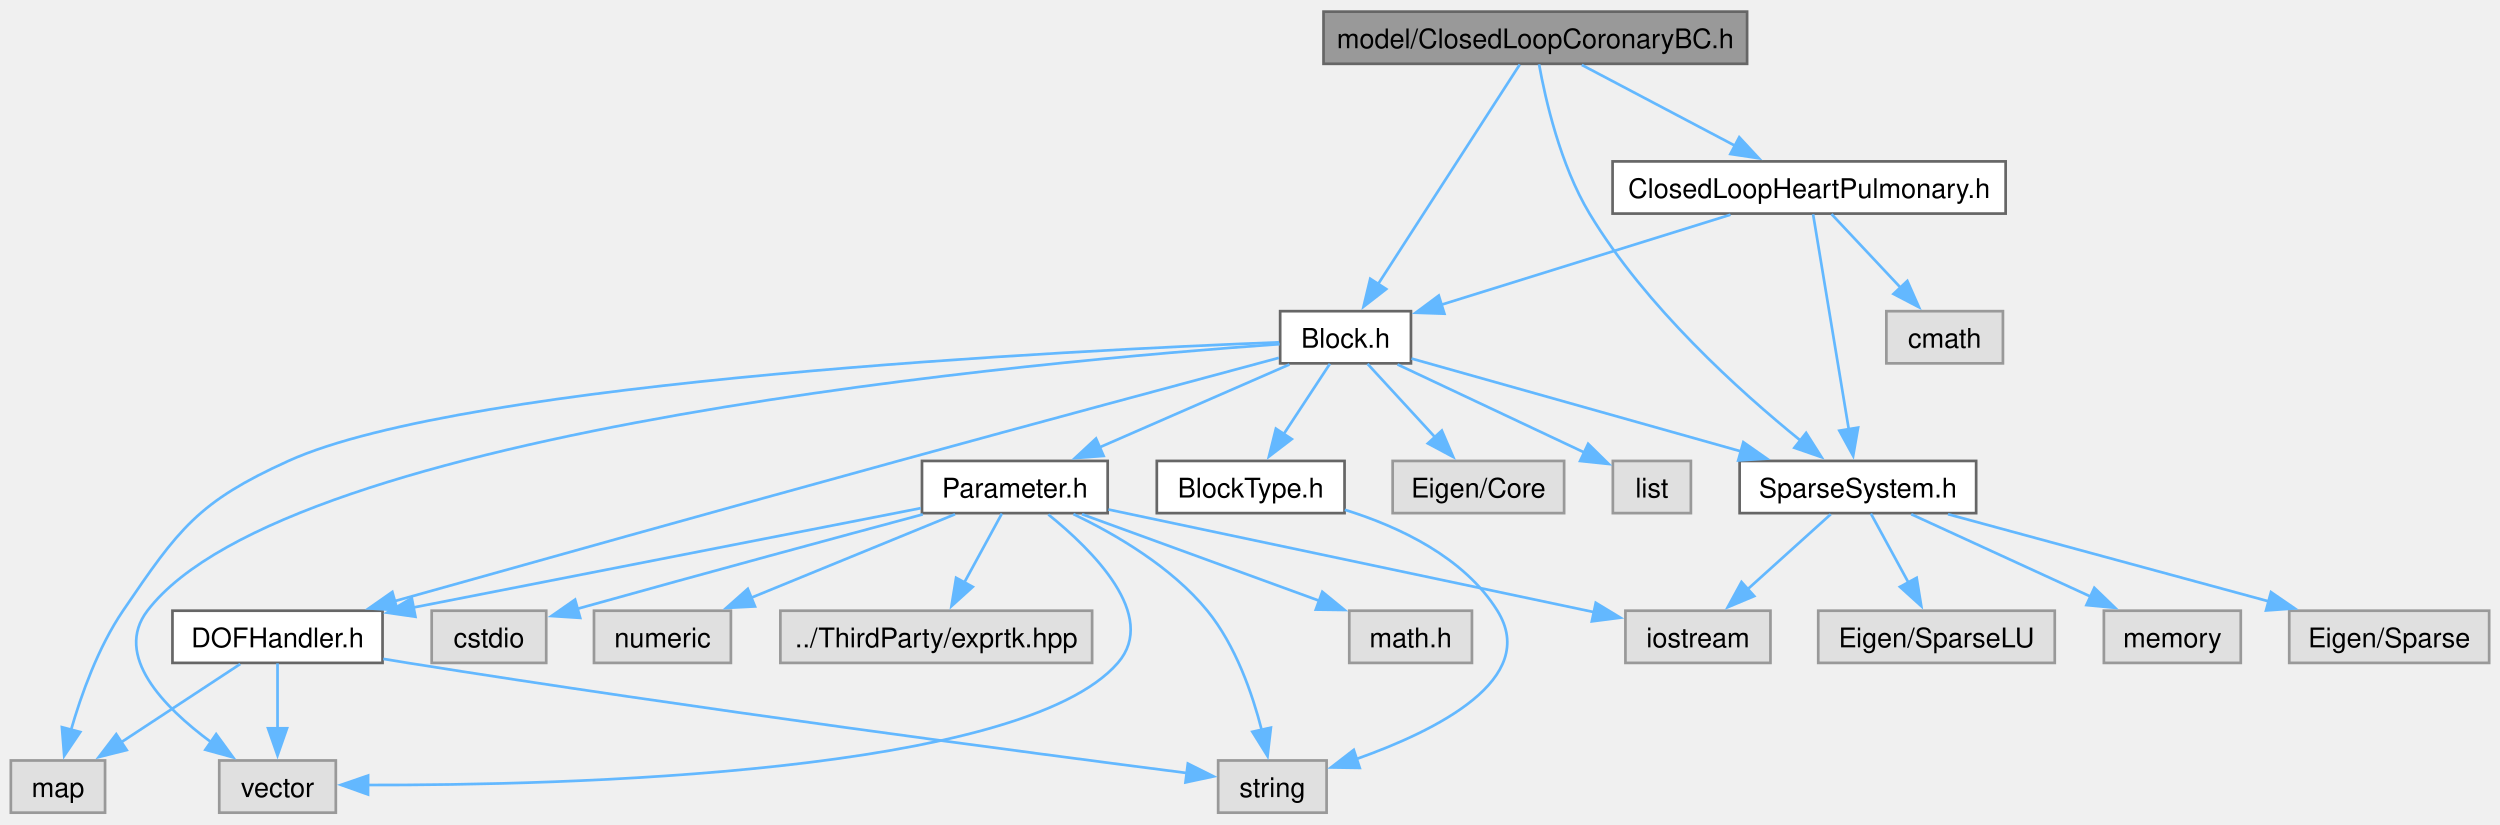
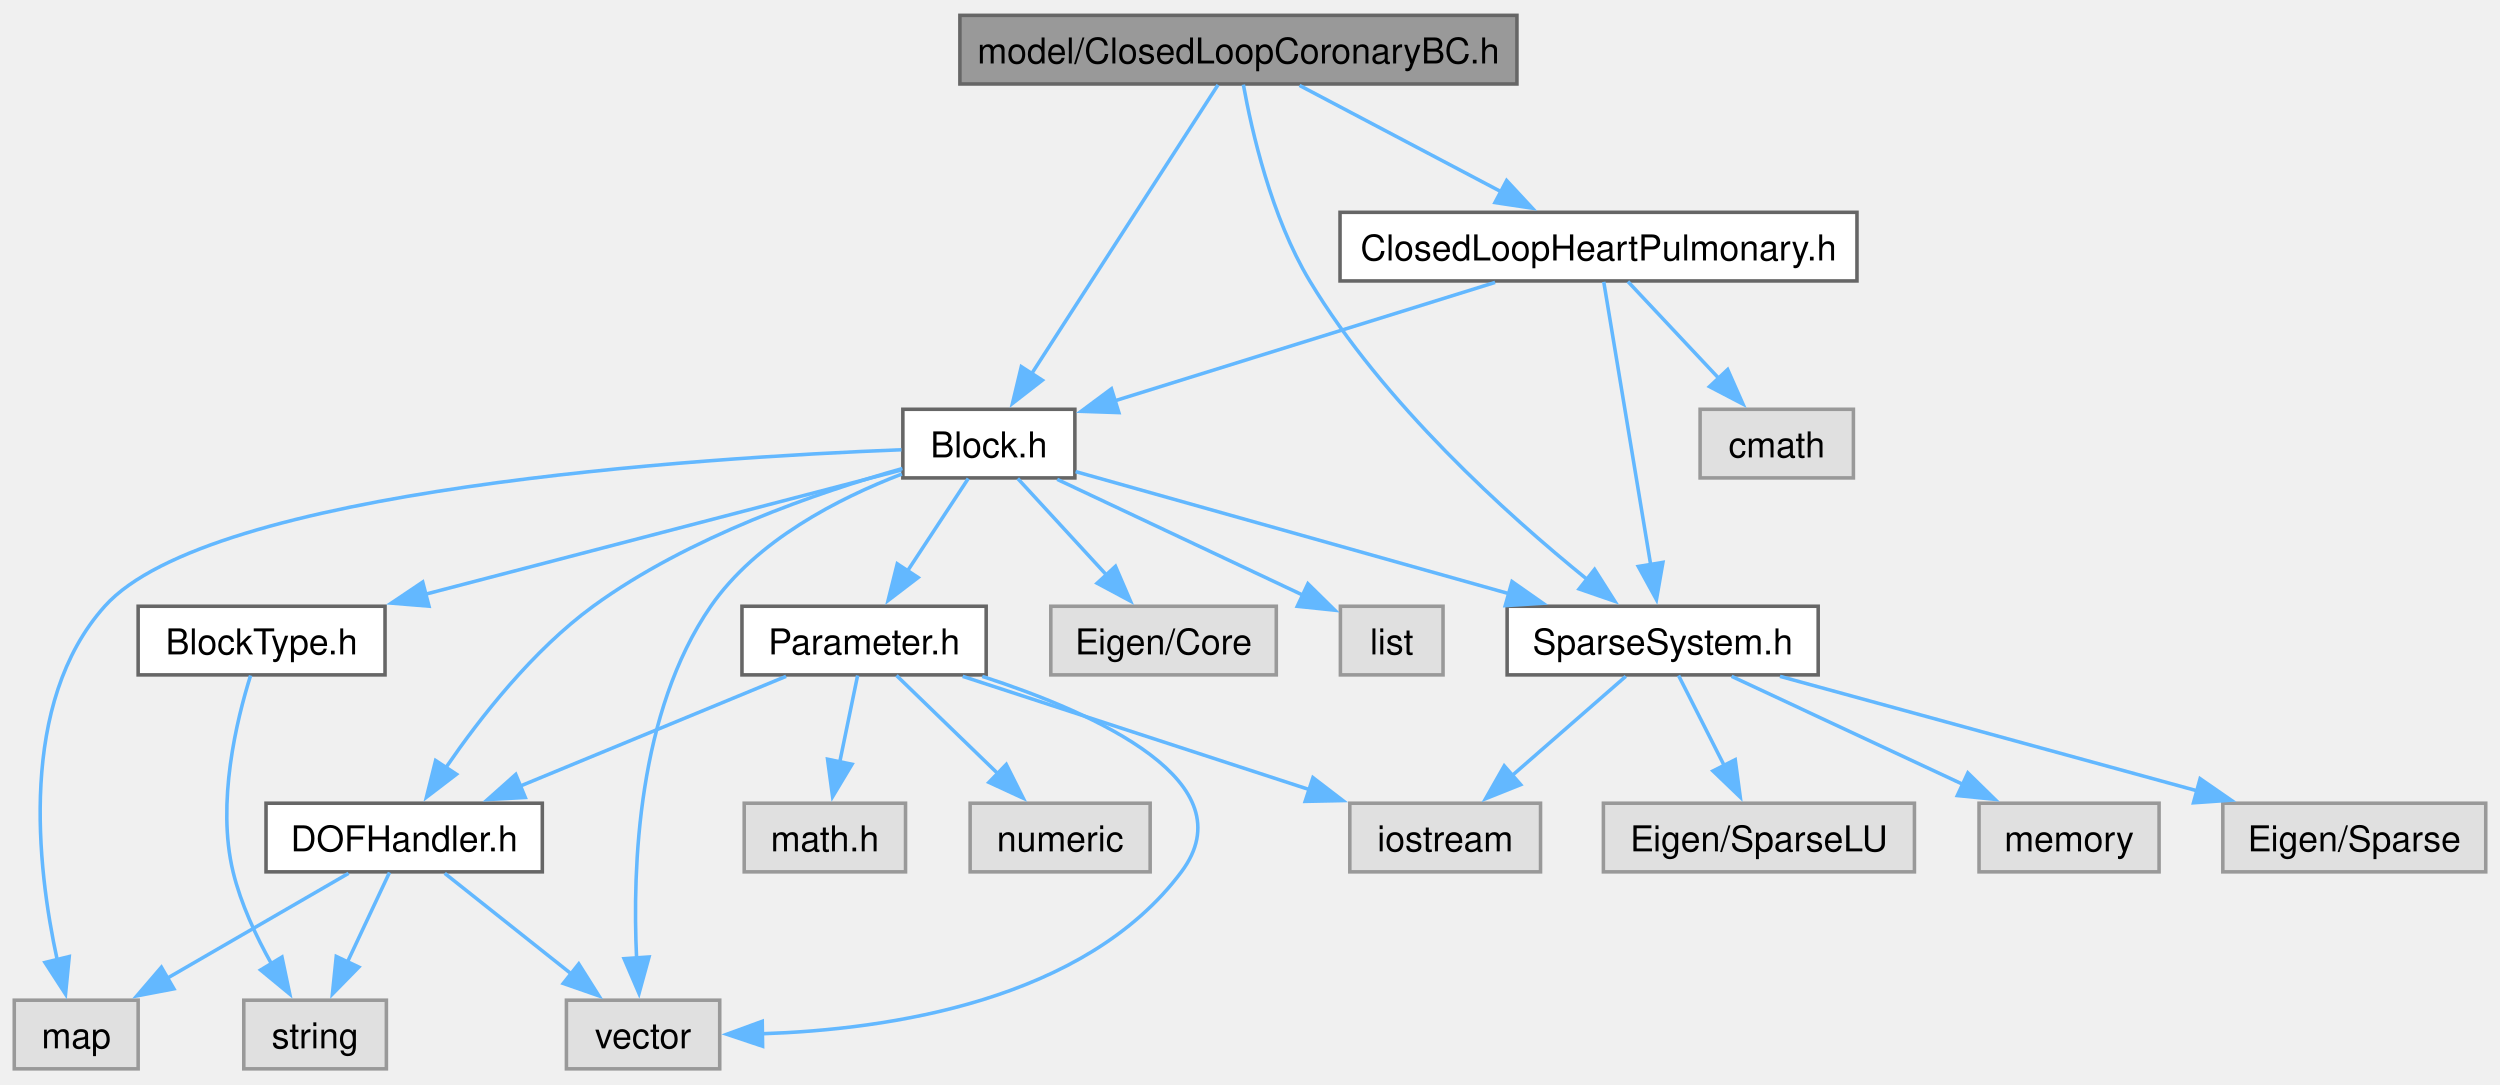
- <svg xmlns="http://www.w3.org/2000/svg" xmlns:xlink="http://www.w3.org/1999/xlink" width="922pt" height="304pt" viewBox="0.00 0.00 922.25 303.50">
+ <svg xmlns="http://www.w3.org/2000/svg" xmlns:xlink="http://www.w3.org/1999/xlink" width="701pt" height="304pt" viewBox="0.00 0.00 701.25 303.50">
  <g id="graph0" class="graph" transform="scale(1 1) rotate(0) translate(4 299.5)">
    <g id="Node000001" class="node">
      <g id="a_Node000001">
        <a xlink:title="model::ClosedLoopCoronaryBC source file">
-           <polygon fill="#999999" stroke="#666666" points="640.5,-295.5 484.25,-295.5 484.25,-276.25 640.5,-276.25 640.5,-295.5" />
-           <text text-anchor="middle" x="562.38" y="-282" font-family="Helvetica,sans-Serif" font-size="10.00">model/ClosedLoopCoronaryBC.h</text>
+           <polygon fill="#999999" stroke="#666666" points="421.5,-295.5 265.25,-295.5 265.25,-276.25 421.5,-276.25 421.5,-295.5" />
+           <text text-anchor="middle" x="343.38" y="-282" font-family="Helvetica,sans-Serif" font-size="10.00">model/ClosedLoopCoronaryBC.h</text>
        </a>
      </g>
    </g>
    <g id="Node000002" class="node">
      <g id="a_Node000002">
        <a xlink:href="_block_8h.html" target="_top" xlink:title="model::Block source file">
-           <polygon fill="white" stroke="#666666" points="516.5,-185 468.25,-185 468.25,-165.75 516.5,-165.75 516.5,-185" />
-           <text text-anchor="middle" x="492.38" y="-171.5" font-family="Helvetica,sans-Serif" font-size="10.00">Block.h</text>
+           <polygon fill="white" stroke="#666666" points="297.5,-185 249.25,-185 249.25,-165.75 297.5,-165.75 297.5,-185" />
+           <text text-anchor="middle" x="273.38" y="-171.5" font-family="Helvetica,sans-Serif" font-size="10.00">Block.h</text>
        </a>
      </g>
    </g>
    <g id="edge1_Node000001_Node000002" class="edge">
      <g id="a_edge1_Node000001_Node000002">
        <a xlink:title=" ">
-           <path fill="none" stroke="#63b8ff" d="M556.65,-276C545.26,-258.35 519.59,-218.55 504.36,-194.95" />
-           <polygon fill="#63b8ff" stroke="#63b8ff" points="507.37,-193.15 499,-186.65 501.48,-196.95 507.37,-193.15" />
-         </a>
-       </g>
-     </g>
-     <g id="Node000016" class="node">
-       <g id="a_Node000016">
+           <path fill="none" stroke="#63b8ff" d="M337.65,-276C326.26,-258.35 300.59,-218.55 285.36,-194.95" />
+           <polygon fill="#63b8ff" stroke="#63b8ff" points="288.37,-193.15 280,-186.65 282.48,-196.95 288.37,-193.15" />
+         </a>
+       </g>
+     </g>
+     <g id="Node000014" class="node">
+       <g id="a_Node000014">
        <a xlink:href="_sparse_system_8h.html" target="_top" xlink:title="SparseSystem source file.">
-           <polygon fill="white" stroke="#666666" points="725,-129.75 637.75,-129.75 637.75,-110.5 725,-110.5 725,-129.75" />
-           <text text-anchor="middle" x="681.38" y="-116.25" font-family="Helvetica,sans-Serif" font-size="10.00">SparseSystem.h</text>
-         </a>
-       </g>
-     </g>
-     <g id="edge30_Node000001_Node000016" class="edge">
-       <g id="a_edge30_Node000001_Node000016">
-         <a xlink:title=" ">
-           <path fill="none" stroke="#63b8ff" d="M563.76,-276.07C566.08,-263.22 571.58,-238.92 582.38,-221 603.01,-186.75 637.76,-155.45 660.12,-137.34" />
-           <polygon fill="#63b8ff" stroke="#63b8ff" points="662.28,-140.09 667.96,-131.14 657.94,-134.6 662.28,-140.09" />
-         </a>
-       </g>
-     </g>
-     <g id="Node000020" class="node">
-       <g id="a_Node000020">
+           <polygon fill="white" stroke="#666666" points="506,-129.75 418.75,-129.75 418.75,-110.5 506,-110.5 506,-129.75" />
+           <text text-anchor="middle" x="462.38" y="-116.25" font-family="Helvetica,sans-Serif" font-size="10.00">SparseSystem.h</text>
+         </a>
+       </g>
+     </g>
+     <g id="edge27_Node000001_Node000014" class="edge">
+       <g id="a_edge27_Node000001_Node000014">
+         <a xlink:title=" ">
+           <path fill="none" stroke="#63b8ff" d="M344.76,-276.07C347.08,-263.22 352.58,-238.92 363.38,-221 384.01,-186.75 418.76,-155.45 441.12,-137.34" />
+           <polygon fill="#63b8ff" stroke="#63b8ff" points="443.28,-140.09 448.96,-131.14 438.94,-134.6 443.28,-140.09" />
+         </a>
+       </g>
+     </g>
+     <g id="Node000018" class="node">
+       <g id="a_Node000018">
        <a xlink:href="_closed_loop_heart_pulmonary_8h.html" target="_top" xlink:title="model::ClosedLoopHeartPulmonary source file">
-           <polygon fill="white" stroke="#666666" points="735.88,-240.25 590.88,-240.25 590.88,-221 735.88,-221 735.88,-240.25" />
-           <text text-anchor="middle" x="663.38" y="-226.75" font-family="Helvetica,sans-Serif" font-size="10.00">ClosedLoopHeartPulmonary.h</text>
-         </a>
-       </g>
-     </g>
-     <g id="edge26_Node000001_Node000020" class="edge">
-       <g id="a_edge26_Node000001_Node000020">
-         <a xlink:title=" ">
-           <path fill="none" stroke="#63b8ff" d="M579.51,-275.84C595.03,-267.66 618.18,-255.46 636.22,-245.94" />
-           <polygon fill="#63b8ff" stroke="#63b8ff" points="637.61,-249.17 644.82,-241.41 634.34,-242.98 637.61,-249.17" />
+           <polygon fill="white" stroke="#666666" points="516.88,-240.25 371.88,-240.25 371.88,-221 516.88,-221 516.88,-240.25" />
+           <text text-anchor="middle" x="444.38" y="-226.75" font-family="Helvetica,sans-Serif" font-size="10.00">ClosedLoopHeartPulmonary.h</text>
+         </a>
+       </g>
+     </g>
+     <g id="edge23_Node000001_Node000018" class="edge">
+       <g id="a_edge23_Node000001_Node000018">
+         <a xlink:title=" ">
+           <path fill="none" stroke="#63b8ff" d="M360.51,-275.84C376.03,-267.66 399.18,-255.46 417.22,-245.94" />
+           <polygon fill="#63b8ff" stroke="#63b8ff" points="418.61,-249.17 425.82,-241.41 415.34,-242.98 418.61,-249.17" />
        </a>
      </g>
    </g>
    <g id="Node000003" class="node">
      <g id="a_Node000003">
        <a xlink:title=" ">
-           <polygon fill="#e0e0e0" stroke="#999999" points="573,-129.75 509.75,-129.75 509.75,-110.5 573,-110.5 573,-129.75" />
-           <text text-anchor="middle" x="541.38" y="-116.25" font-family="Helvetica,sans-Serif" font-size="10.00">Eigen/Core</text>
+           <polygon fill="#e0e0e0" stroke="#999999" points="354,-129.75 290.75,-129.75 290.75,-110.5 354,-110.5 354,-129.75" />
+           <text text-anchor="middle" x="322.38" y="-116.25" font-family="Helvetica,sans-Serif" font-size="10.00">Eigen/Core</text>
        </a>
      </g>
    </g>
    <g id="edge2_Node000002_Node000003" class="edge">
      <g id="a_edge2_Node000002_Node000003">
        <a xlink:title=" ">
-           <path fill="none" stroke="#63b8ff" d="M500.47,-165.58C507.23,-158.23 517.1,-147.51 525.44,-138.44" />
-           <polygon fill="#63b8ff" stroke="#63b8ff" points="527.89,-140.95 532.08,-131.22 522.74,-136.21 527.89,-140.95" />
+           <path fill="none" stroke="#63b8ff" d="M281.47,-165.58C288.23,-158.23 298.1,-147.51 306.44,-138.44" />
+           <polygon fill="#63b8ff" stroke="#63b8ff" points="308.89,-140.95 313.08,-131.22 303.74,-136.21 308.89,-140.95" />
        </a>
      </g>
    </g>
    <g id="Node000004" class="node">
      <g id="a_Node000004">
        <a xlink:title=" ">
-           <polygon fill="#e0e0e0" stroke="#999999" points="619.77,-129.75 590.98,-129.75 590.98,-110.5 619.77,-110.5 619.77,-129.75" />
-           <text text-anchor="middle" x="605.38" y="-116.25" font-family="Helvetica,sans-Serif" font-size="10.00">list</text>
+           <polygon fill="#e0e0e0" stroke="#999999" points="400.77,-129.75 371.98,-129.75 371.98,-110.5 400.77,-110.5 400.77,-129.75" />
+           <text text-anchor="middle" x="386.38" y="-116.25" font-family="Helvetica,sans-Serif" font-size="10.00">list</text>
        </a>
      </g>
    </g>
    <g id="edge3_Node000002_Node000004" class="edge">
      <g id="a_edge3_Node000002_Node000004">
        <a xlink:title=" ">
-           <path fill="none" stroke="#63b8ff" d="M511.54,-165.34C530.55,-156.39 559.74,-142.63 580.52,-132.84" />
-           <polygon fill="#63b8ff" stroke="#63b8ff" points="581.87,-136.07 589.42,-128.64 578.89,-129.74 581.87,-136.07" />
+           <path fill="none" stroke="#63b8ff" d="M292.54,-165.34C311.55,-156.39 340.74,-142.63 361.52,-132.84" />
+           <polygon fill="#63b8ff" stroke="#63b8ff" points="362.87,-136.07 370.42,-128.64 359.89,-129.74 362.87,-136.07" />
        </a>
      </g>
    </g>
    <g id="Node000005" class="node">
      <g id="a_Node000005">
        <a xlink:title=" ">
          <polygon fill="#e0e0e0" stroke="#999999" points="34.75,-19.25 0,-19.25 0,0 34.75,0 34.75,-19.25" />
          <text text-anchor="middle" x="17.38" y="-5.75" font-family="Helvetica,sans-Serif" font-size="10.00">map</text>
        </a>
      </g>
    </g>
    <g id="edge4_Node000002_Node000005" class="edge">
      <g id="a_edge4_Node000002_Node000005">
        <a xlink:title=" ">
-           <path fill="none" stroke="#63b8ff" d="M467.87,-173.52C392.99,-170.62 168.27,-159.57 102.38,-129.75 69.05,-114.67 61.94,-104.75 41.38,-74.5 32.2,-61 25.94,-43.52 22.13,-30.26" />
-           <polygon fill="#63b8ff" stroke="#63b8ff" points="25.61,-29.75 19.68,-20.97 18.84,-31.53 25.61,-29.75" />
+           <path fill="none" stroke="#63b8ff" d="M248.86,-173.65C192.21,-171.43 54.84,-162.68 25.38,-129.75 1.14,-102.67 6.35,-56.81 12.04,-30.6" />
+           <polygon fill="#63b8ff" stroke="#63b8ff" points="15.42,-31.49 14.38,-20.94 8.62,-29.83 15.42,-31.49" />
        </a>
      </g>
    </g>
    <g id="Node000006" class="node">
      <g id="a_Node000006">
        <a xlink:title=" ">
-           <polygon fill="#e0e0e0" stroke="#999999" points="119.88,-19.25 76.88,-19.25 76.88,0 119.88,0 119.88,-19.25" />
-           <text text-anchor="middle" x="98.38" y="-5.75" font-family="Helvetica,sans-Serif" font-size="10.00">vector</text>
+           <polygon fill="#e0e0e0" stroke="#999999" points="197.88,-19.25 154.88,-19.25 154.88,0 197.88,0 197.88,-19.25" />
+           <text text-anchor="middle" x="176.38" y="-5.75" font-family="Helvetica,sans-Serif" font-size="10.00">vector</text>
        </a>
      </g>
    </g>
    <g id="edge5_Node000002_Node000006" class="edge">
      <g id="a_edge5_Node000002_Node000006">
        <a xlink:title=" ">
-           <path fill="none" stroke="#63b8ff" d="M468.04,-172.83C383.1,-166.87 102.14,-142.24 50.38,-74.5 37.8,-58.04 56.23,-39.05 73.77,-26.08" />
-           <polygon fill="#63b8ff" stroke="#63b8ff" points="75.74,-28.97 81.98,-20.41 71.76,-23.21 75.74,-28.97" />
+           <path fill="none" stroke="#63b8ff" d="M248.98,-166.84C231.23,-160.04 208.15,-148.23 195.38,-129.75 174.9,-100.11 173.36,-56.52 174.56,-31.11" />
+           <polygon fill="#63b8ff" stroke="#63b8ff" points="178.05,-31.37 175.24,-21.15 171.06,-30.89 178.05,-31.37" />
        </a>
      </g>
    </g>
    <g id="Node000007" class="node">
      <g id="a_Node000007">
        <a xlink:href="_block_type_8h.html" target="_top" xlink:title="Specifies the types of blocks and their parameters.">
-           <polygon fill="white" stroke="#666666" points="492,-129.75 422.75,-129.75 422.75,-110.5 492,-110.5 492,-129.75" />
-           <text text-anchor="middle" x="457.38" y="-116.25" font-family="Helvetica,sans-Serif" font-size="10.00">BlockType.h</text>
+           <polygon fill="white" stroke="#666666" points="104,-129.75 34.75,-129.75 34.75,-110.5 104,-110.5 104,-129.75" />
+           <text text-anchor="middle" x="69.38" y="-116.25" font-family="Helvetica,sans-Serif" font-size="10.00">BlockType.h</text>
        </a>
      </g>
    </g>
    <g id="edge6_Node000002_Node000007" class="edge">
      <g id="a_edge6_Node000002_Node000007">
        <a xlink:title=" ">
-           <path fill="none" stroke="#63b8ff" d="M486.6,-165.58C481.96,-158.53 475.3,-148.4 469.51,-139.58" />
-           <polygon fill="#63b8ff" stroke="#63b8ff" points="472.53,-137.81 464.11,-131.37 466.68,-141.65 472.53,-137.81" />
+           <path fill="none" stroke="#63b8ff" d="M248.77,-167.95C215.76,-159.34 156.53,-143.88 115.19,-133.09" />
+           <polygon fill="#63b8ff" stroke="#63b8ff" points="116.33,-129.77 105.77,-130.63 114.57,-136.54 116.33,-129.77" />
        </a>
      </g>
    </g>
    <g id="Node000009" class="node">
      <g id="a_Node000009">
        <a xlink:href="_d_o_f_handler_8h.html" target="_top" xlink:title="model::DOFHandler source file">
-           <polygon fill="white" stroke="#666666" points="137.12,-74.5 59.62,-74.5 59.62,-55.25 137.12,-55.25 137.12,-74.5" />
-           <text text-anchor="middle" x="98.38" y="-61" font-family="Helvetica,sans-Serif" font-size="10.00">DOFHandler.h</text>
+           <polygon fill="white" stroke="#666666" points="148.12,-74.5 70.62,-74.5 70.62,-55.25 148.12,-55.25 148.12,-74.5" />
+           <text text-anchor="middle" x="109.38" y="-61" font-family="Helvetica,sans-Serif" font-size="10.00">DOFHandler.h</text>
        </a>
      </g>
    </g>
    <g id="edge8_Node000002_Node000009" class="edge">
      <g id="a_edge8_Node000002_Node000009">
        <a xlink:title=" ">
-           <path fill="none" stroke="#63b8ff" d="M467.76,-167.78C435.5,-159.13 377.17,-143.43 327.38,-129.75 262.62,-111.96 187.67,-90.98 141.64,-78.05" />
-           <polygon fill="#63b8ff" stroke="#63b8ff" points="142.62,-74.69 132.05,-75.36 140.73,-81.43 142.62,-74.69" />
+           <path fill="none" stroke="#63b8ff" d="M249.13,-168.39C225.41,-161.71 189.06,-149.21 162.38,-129.75 145.49,-117.43 130.73,-98.57 121.1,-84.53" />
+           <polygon fill="#63b8ff" stroke="#63b8ff" points="124.04,-82.63 115.62,-76.19 118.19,-86.47 124.04,-82.63" />
        </a>
      </g>
    </g>
    <g id="Node000010" class="node">
      <g id="a_Node000010">
        <a xlink:href="_parameter_8h.html" target="_top" xlink:title="model::Parameter source file">
-           <polygon fill="white" stroke="#666666" points="404.62,-129.75 336.12,-129.75 336.12,-110.5 404.62,-110.5 404.62,-129.75" />
-           <text text-anchor="middle" x="370.38" y="-116.25" font-family="Helvetica,sans-Serif" font-size="10.00">Parameter.h</text>
+           <polygon fill="white" stroke="#666666" points="272.62,-129.75 204.12,-129.75 204.12,-110.5 272.62,-110.5 272.62,-129.75" />
+           <text text-anchor="middle" x="238.38" y="-116.25" font-family="Helvetica,sans-Serif" font-size="10.00">Parameter.h</text>
        </a>
      </g>
    </g>
    <g id="edge12_Node000002_Node000010" class="edge">
      <g id="a_edge12_Node000002_Node000010">
        <a xlink:title=" ">
-           <path fill="none" stroke="#63b8ff" d="M471.68,-165.34C452.49,-156.97 423.66,-144.38 401.66,-134.78" />
-           <polygon fill="#63b8ff" stroke="#63b8ff" points="403.12,-131.6 392.56,-130.81 400.32,-138.02 403.12,-131.6" />
-         </a>
-       </g>
-     </g>
-     <g id="edge21_Node000002_Node000016" class="edge">
-       <g id="a_edge21_Node000002_Node000016">
-         <a xlink:title=" ">
-           <path fill="none" stroke="#63b8ff" d="M516.7,-167.52C547.46,-158.86 600.95,-143.78 638.6,-133.18" />
-           <polygon fill="#63b8ff" stroke="#63b8ff" points="639.12,-136.67 647.8,-130.59 637.22,-129.93 639.12,-136.67" />
+           <path fill="none" stroke="#63b8ff" d="M267.6,-165.58C262.96,-158.53 256.3,-148.4 250.51,-139.58" />
+           <polygon fill="#63b8ff" stroke="#63b8ff" points="253.53,-137.81 245.11,-131.37 247.68,-141.65 253.53,-137.81" />
+         </a>
+       </g>
+     </g>
+     <g id="edge18_Node000002_Node000014" class="edge">
+       <g id="a_edge18_Node000002_Node000014">
+         <a xlink:title=" ">
+           <path fill="none" stroke="#63b8ff" d="M297.7,-167.52C328.46,-158.86 381.95,-143.78 419.6,-133.18" />
+           <polygon fill="#63b8ff" stroke="#63b8ff" points="420.12,-136.67 428.8,-130.59 418.22,-129.93 420.12,-136.67" />
        </a>
      </g>
    </g>
    <g id="Node000008" class="node">
      <g id="a_Node000008">
        <a xlink:title=" ">
-           <polygon fill="#e0e0e0" stroke="#999999" points="485.38,-19.25 445.38,-19.25 445.38,0 485.38,0 485.38,-19.25" />
-           <text text-anchor="middle" x="465.38" y="-5.75" font-family="Helvetica,sans-Serif" font-size="10.00">string</text>
+           <polygon fill="#e0e0e0" stroke="#999999" points="104.38,-19.25 64.38,-19.25 64.38,0 104.38,0 104.38,-19.25" />
+           <text text-anchor="middle" x="84.38" y="-5.75" font-family="Helvetica,sans-Serif" font-size="10.00">string</text>
        </a>
      </g>
    </g>
    <g id="edge7_Node000007_Node000008" class="edge">
      <g id="a_edge7_Node000007_Node000008">
        <a xlink:title=" ">
-           <path fill="none" stroke="#63b8ff" d="M492.09,-111.73C512.28,-105.46 536.09,-94.21 548.38,-74.5 564.07,-49.32 526.04,-30.29 496.4,-19.8" />
-           <polygon fill="#63b8ff" stroke="#63b8ff" points="497.61,-16.51 487.01,-16.68 495.4,-23.16 497.61,-16.51" />
+           <path fill="none" stroke="#63b8ff" d="M66.29,-110.33C62.39,-97.91 56.69,-74.58 61.38,-55.25 63.55,-46.27 67.87,-37.07 72.19,-29.38" />
+           <polygon fill="#63b8ff" stroke="#63b8ff" points="75.09,-31.35 77.27,-20.98 69.1,-27.72 75.09,-31.35" />
        </a>
      </g>
    </g>
    <g id="edge9_Node000009_Node000005" class="edge">
      <g id="a_edge9_Node000009_Node000005">
        <a xlink:title=" ">
-           <path fill="none" stroke="#63b8ff" d="M84.63,-54.84C72.65,-46.96 55,-35.36 40.79,-26.02" />
-           <polygon fill="#63b8ff" stroke="#63b8ff" points="42.73,-23.1 32.45,-20.53 38.88,-28.95 42.73,-23.1" />
+           <path fill="none" stroke="#63b8ff" d="M93.77,-54.84C79.76,-46.73 58.94,-34.68 42.57,-25.21" />
+           <polygon fill="#63b8ff" stroke="#63b8ff" points="44.78,-22.44 34.37,-20.46 41.27,-28.5 44.78,-22.44" />
        </a>
      </g>
    </g>
    <g id="edge11_Node000009_Node000006" class="edge">
      <g id="a_edge11_Node000009_Node000006">
        <a xlink:title=" ">
-           <path fill="none" stroke="#63b8ff" d="M98.38,-55.08C98.38,-48.57 98.38,-39.42 98.38,-31.12" />
-           <polygon fill="#63b8ff" stroke="#63b8ff" points="101.88,-31.12 98.38,-21.12 94.88,-31.12 101.88,-31.12" />
+           <path fill="none" stroke="#63b8ff" d="M120.74,-54.84C130.42,-47.15 144.57,-35.9 156.18,-26.68" />
+           <polygon fill="#63b8ff" stroke="#63b8ff" points="158.34,-29.43 163.99,-20.47 153.99,-23.95 158.34,-29.43" />
        </a>
      </g>
    </g>
    <g id="edge10_Node000009_Node000008" class="edge">
      <g id="a_edge10_Node000009_Node000008">
        <a xlink:title=" ">
-           <path fill="none" stroke="#63b8ff" d="M137.39,-56.73C140.43,-56.22 143.45,-55.72 146.38,-55.25 251.55,-38.45 376.79,-21.95 434.03,-14.6" />
-           <polygon fill="#63b8ff" stroke="#63b8ff" points="434.2,-18.11 443.68,-13.37 433.32,-11.16 434.2,-18.11" />
-         </a>
-       </g>
-     </g>
-     <g id="edge18_Node000010_Node000006" class="edge">
-       <g id="a_edge18_Node000010_Node000006">
-         <a xlink:title=" ">
-           <path fill="none" stroke="#63b8ff" d="M382.73,-110C398.89,-96.98 423.5,-72.71 408.38,-55.25 372.79,-14.18 203.8,-10.04 131.41,-10.2" />
-           <polygon fill="#63b8ff" stroke="#63b8ff" points="131.76,-6.7 121.78,-10.25 131.79,-13.69 131.76,-6.7" />
-         </a>
-       </g>
-     </g>
-     <g id="edge17_Node000010_Node000008" class="edge">
-       <g id="a_edge17_Node000010_Node000008">
-         <a xlink:title=" ">
-           <path fill="none" stroke="#63b8ff" d="M391.97,-110.14C407.6,-102.66 428.21,-90.63 441.38,-74.5 451.81,-61.71 458,-43.92 461.47,-30.36" />
-           <polygon fill="#63b8ff" stroke="#63b8ff" points="464.83,-31.36 463.6,-20.84 458,-29.83 464.83,-31.36" />
-         </a>
-       </g>
-     </g>
-     <g id="edge20_Node000010_Node000009" class="edge">
-       <g id="a_edge20_Node000010_Node000009">
-         <a xlink:title=" ">
-           <path fill="none" stroke="#63b8ff" d="M335.65,-112.33C288.18,-103.03 202.75,-86.31 148.39,-75.67" />
-           <polygon fill="#63b8ff" stroke="#63b8ff" points="149.25,-72.27 138.77,-73.78 147.91,-79.14 149.25,-72.27" />
+           <path fill="none" stroke="#63b8ff" d="M105.25,-55.08C102.05,-48.26 97.49,-38.56 93.45,-29.95" />
+           <polygon fill="#63b8ff" stroke="#63b8ff" points="96.65,-28.54 89.24,-20.98 90.32,-31.52 96.65,-28.54" />
+         </a>
+       </g>
+     </g>
+     <g id="edge16_Node000010_Node000006" class="edge">
+       <g id="a_edge16_Node000010_Node000006">
+         <a xlink:title=" ">
+           <path fill="none" stroke="#63b8ff" d="M271.53,-110.08C304.01,-99.54 346.1,-80.31 327.38,-55.25 300.33,-19.05 245.24,-10.99 209.61,-9.83" />
+           <polygon fill="#63b8ff" stroke="#63b8ff" points="209.91,-6.33 199.86,-9.69 209.81,-13.33 209.91,-6.33" />
+         </a>
+       </g>
+     </g>
+     <g id="edge17_Node000010_Node000009" class="edge">
+       <g id="a_edge17_Node000010_Node000009">
+         <a xlink:title=" ">
+           <path fill="none" stroke="#63b8ff" d="M216.49,-110.09C196.01,-101.64 165.16,-88.9 141.82,-79.27" />
+           <polygon fill="#63b8ff" stroke="#63b8ff" points="143.34,-76.11 132.76,-75.53 140.67,-82.58 143.34,-76.11" />
        </a>
      </g>
    </g>
    <g id="Node000011" class="node">
      <g id="a_Node000011">
        <a xlink:title=" ">
-           <polygon fill="#e0e0e0" stroke="#999999" points="539,-74.5 493.75,-74.5 493.75,-55.25 539,-55.25 539,-74.5" />
-           <text text-anchor="middle" x="516.38" y="-61" font-family="Helvetica,sans-Serif" font-size="10.00">math.h</text>
+           <polygon fill="#e0e0e0" stroke="#999999" points="250,-74.5 204.75,-74.5 204.75,-55.25 250,-55.25 250,-74.5" />
+           <text text-anchor="middle" x="227.38" y="-61" font-family="Helvetica,sans-Serif" font-size="10.00">math.h</text>
        </a>
      </g>
    </g>
    <g id="edge13_Node000010_Node000011" class="edge">
      <g id="a_edge13_Node000010_Node000011">
        <a xlink:title=" ">
-           <path fill="none" stroke="#63b8ff" d="M395.14,-110.09C419.2,-101.32 455.92,-87.93 482.64,-78.18" />
-           <polygon fill="#63b8ff" stroke="#63b8ff" points="483.8,-81.48 491.99,-74.77 481.4,-74.91 483.8,-81.48" />
+           <path fill="none" stroke="#63b8ff" d="M236.56,-110.33C235.2,-103.74 233.28,-94.46 231.55,-86.07" />
+           <polygon fill="#63b8ff" stroke="#63b8ff" points="234.99,-85.43 229.54,-76.34 228.13,-86.84 234.99,-85.43" />
        </a>
      </g>
    </g>
    <g id="Node000012" class="node">
      <g id="a_Node000012">
        <a xlink:title=" ">
-           <polygon fill="#e0e0e0" stroke="#999999" points="197.5,-74.5 155.25,-74.5 155.25,-55.25 197.5,-55.25 197.5,-74.5" />
-           <text text-anchor="middle" x="176.38" y="-61" font-family="Helvetica,sans-Serif" font-size="10.00">cstdio</text>
+           <polygon fill="#e0e0e0" stroke="#999999" points="428.12,-74.5 374.62,-74.5 374.62,-55.25 428.12,-55.25 428.12,-74.5" />
+           <text text-anchor="middle" x="401.38" y="-61" font-family="Helvetica,sans-Serif" font-size="10.00">iostream</text>
        </a>
      </g>
    </g>
    <g id="edge14_Node000010_Node000012" class="edge">
      <g id="a_edge14_Node000010_Node000012">
        <a xlink:title=" ">
-           <path fill="none" stroke="#63b8ff" d="M336.41,-110.04C305.49,-101.73 258.29,-88.96 208.9,-75.18" />
-           <polygon fill="#63b8ff" stroke="#63b8ff" points="210.03,-71.86 199.45,-72.54 208.14,-78.6 210.03,-71.86" />
+           <path fill="none" stroke="#63b8ff" d="M266.03,-110.09C292.77,-101.36 333.5,-88.05 363.3,-78.31" />
+           <polygon fill="#63b8ff" stroke="#63b8ff" points="364.28,-81.68 372.69,-75.24 362.1,-75.02 364.28,-81.68" />
        </a>
      </g>
    </g>
    <g id="Node000013" class="node">
      <g id="a_Node000013">
        <a xlink:title=" ">
-           <polygon fill="#e0e0e0" stroke="#999999" points="649.12,-74.5 595.62,-74.5 595.62,-55.25 649.12,-55.25 649.12,-74.5" />
-           <text text-anchor="middle" x="622.38" y="-61" font-family="Helvetica,sans-Serif" font-size="10.00">iostream</text>
+           <polygon fill="#e0e0e0" stroke="#999999" points="318.62,-74.5 268.12,-74.5 268.12,-55.25 318.62,-55.25 318.62,-74.5" />
+           <text text-anchor="middle" x="293.38" y="-61" font-family="Helvetica,sans-Serif" font-size="10.00">numeric</text>
        </a>
      </g>
    </g>
    <g id="edge15_Node000010_Node000013" class="edge">
      <g id="a_edge15_Node000010_Node000013">
        <a xlink:title=" ">
-           <path fill="none" stroke="#63b8ff" d="M404.89,-111.83C451.81,-101.92 535.46,-84.24 584.21,-73.94" />
-           <polygon fill="#63b8ff" stroke="#63b8ff" points="584.68,-77.42 593.74,-71.93 583.23,-70.57 584.68,-77.42" />
-         </a>
-       </g>
-     </g>
-     <g id="Node000014" class="node">
-       <g id="a_Node000014">
-         <a xlink:title=" ">
-           <polygon fill="#e0e0e0" stroke="#999999" points="265.62,-74.5 215.12,-74.5 215.12,-55.25 265.62,-55.25 265.62,-74.5" />
-           <text text-anchor="middle" x="240.38" y="-61" font-family="Helvetica,sans-Serif" font-size="10.00">numeric</text>
-         </a>
-       </g>
-     </g>
-     <g id="edge16_Node000010_Node000014" class="edge">
-       <g id="a_edge16_Node000010_Node000014">
-         <a xlink:title=" ">
-           <path fill="none" stroke="#63b8ff" d="M348.32,-110.09C327.69,-101.64 296.59,-88.9 273.07,-79.27" />
-           <polygon fill="#63b8ff" stroke="#63b8ff" points="274.52,-76.08 263.94,-75.53 271.86,-82.56 274.52,-76.08" />
+           <path fill="none" stroke="#63b8ff" d="M247.46,-110.33C255.21,-102.82 266.59,-91.81 276.07,-82.63" />
+           <polygon fill="#63b8ff" stroke="#63b8ff" points="278.26,-85.38 283.01,-75.91 273.39,-80.35 278.26,-85.38" />
+         </a>
+       </g>
+     </g>
+     <g id="edge21_Node000014_Node000012" class="edge">
+       <g id="a_edge21_Node000014_Node000012">
+         <a xlink:title=" ">
+           <path fill="none" stroke="#63b8ff" d="M452.03,-110.09C443.3,-102.47 430.59,-91.37 420.08,-82.2" />
+           <polygon fill="#63b8ff" stroke="#63b8ff" points="422.55,-79.71 412.71,-75.77 417.94,-84.98 422.55,-79.71" />
        </a>
      </g>
    </g>
    <g id="Node000015" class="node">
      <g id="a_Node000015">
        <a xlink:title=" ">
-           <polygon fill="#e0e0e0" stroke="#999999" points="398.88,-74.5 283.88,-74.5 283.88,-55.25 398.88,-55.25 398.88,-74.5" />
-           <text text-anchor="middle" x="341.38" y="-61" font-family="Helvetica,sans-Serif" font-size="10.00">../ThirdParty/exprtk.hpp</text>
-         </a>
-       </g>
-     </g>
-     <g id="edge19_Node000010_Node000015" class="edge">
-       <g id="a_edge19_Node000010_Node000015">
-         <a xlink:title=" ">
-           <path fill="none" stroke="#63b8ff" d="M365.59,-110.33C361.83,-103.44 356.47,-93.59 351.74,-84.91" />
-           <polygon fill="#63b8ff" stroke="#63b8ff" points="354.85,-83.3 346.99,-76.19 348.7,-86.64 354.85,-83.3" />
-         </a>
-       </g>
-     </g>
-     <g id="edge24_Node000016_Node000013" class="edge">
-       <g id="a_edge24_Node000016_Node000013">
-         <a xlink:title=" ">
-           <path fill="none" stroke="#63b8ff" d="M671.37,-110.09C663.01,-102.55 650.88,-91.6 640.77,-82.48" />
-           <polygon fill="#63b8ff" stroke="#63b8ff" points="643.13,-79.89 633.36,-75.79 638.44,-85.09 643.13,-79.89" />
+           <polygon fill="#e0e0e0" stroke="#999999" points="693.25,-74.5 619.5,-74.5 619.5,-55.25 693.25,-55.25 693.25,-74.5" />
+           <text text-anchor="middle" x="656.38" y="-61" font-family="Helvetica,sans-Serif" font-size="10.00">Eigen/Sparse</text>
+         </a>
+       </g>
+     </g>
+     <g id="edge19_Node000014_Node000015" class="edge">
+       <g id="a_edge19_Node000014_Node000015">
+         <a xlink:title=" ">
+           <path fill="none" stroke="#63b8ff" d="M495.28,-110.09C527.47,-101.26 576.71,-87.74 612.28,-77.98" />
+           <polygon fill="#63b8ff" stroke="#63b8ff" points="613.13,-81.38 621.84,-75.35 611.27,-74.62 613.13,-81.38" />
+         </a>
+       </g>
+     </g>
+     <g id="Node000016" class="node">
+       <g id="a_Node000016">
+         <a xlink:title=" ">
+           <polygon fill="#e0e0e0" stroke="#999999" points="533,-74.5 445.75,-74.5 445.75,-55.25 533,-55.25 533,-74.5" />
+           <text text-anchor="middle" x="489.38" y="-61" font-family="Helvetica,sans-Serif" font-size="10.00">Eigen/SparseLU</text>
+         </a>
+       </g>
+     </g>
+     <g id="edge20_Node000014_Node000016" class="edge">
+       <g id="a_edge20_Node000014_Node000016">
+         <a xlink:title=" ">
+           <path fill="none" stroke="#63b8ff" d="M466.83,-110.33C470.33,-103.44 475.32,-93.59 479.72,-84.91" />
+           <polygon fill="#63b8ff" stroke="#63b8ff" points="482.73,-86.71 484.14,-76.21 476.49,-83.55 482.73,-86.71" />
        </a>
      </g>
    </g>
    <g id="Node000017" class="node">
      <g id="a_Node000017">
        <a xlink:title=" ">
-           <polygon fill="#e0e0e0" stroke="#999999" points="914.25,-74.5 840.5,-74.5 840.5,-55.25 914.25,-55.25 914.25,-74.5" />
-           <text text-anchor="middle" x="877.38" y="-61" font-family="Helvetica,sans-Serif" font-size="10.00">Eigen/Sparse</text>
-         </a>
-       </g>
-     </g>
-     <g id="edge22_Node000016_Node000017" class="edge">
-       <g id="a_edge22_Node000016_Node000017">
-         <a xlink:title=" ">
-           <path fill="none" stroke="#63b8ff" d="M714.62,-110.09C747.29,-101.22 797.32,-87.62 833.29,-77.85" />
-           <polygon fill="#63b8ff" stroke="#63b8ff" points="833.77,-81.35 842.5,-75.35 831.93,-74.59 833.77,-81.35" />
-         </a>
-       </g>
-     </g>
-     <g id="Node000018" class="node">
-       <g id="a_Node000018">
-         <a xlink:title=" ">
-           <polygon fill="#e0e0e0" stroke="#999999" points="754,-74.5 666.75,-74.5 666.75,-55.25 754,-55.25 754,-74.5" />
-           <text text-anchor="middle" x="710.38" y="-61" font-family="Helvetica,sans-Serif" font-size="10.00">Eigen/SparseLU</text>
-         </a>
-       </g>
-     </g>
-     <g id="edge23_Node000016_Node000018" class="edge">
-       <g id="a_edge23_Node000016_Node000018">
-         <a xlink:title=" ">
-           <path fill="none" stroke="#63b8ff" d="M686.16,-110.33C689.92,-103.44 695.28,-93.59 700.01,-84.91" />
-           <polygon fill="#63b8ff" stroke="#63b8ff" points="703.05,-86.64 704.76,-76.19 696.9,-83.3 703.05,-86.64" />
+           <polygon fill="#e0e0e0" stroke="#999999" points="601.62,-74.5 551.12,-74.5 551.12,-55.25 601.62,-55.25 601.62,-74.5" />
+           <text text-anchor="middle" x="576.38" y="-61" font-family="Helvetica,sans-Serif" font-size="10.00">memory</text>
+         </a>
+       </g>
+     </g>
+     <g id="edge22_Node000014_Node000017" class="edge">
+       <g id="a_edge22_Node000014_Node000017">
+         <a xlink:title=" ">
+           <path fill="none" stroke="#63b8ff" d="M481.71,-110.09C499.48,-101.79 526.09,-89.36 546.58,-79.79" />
+           <polygon fill="#63b8ff" stroke="#63b8ff" points="547.99,-83 555.57,-75.59 545.03,-76.65 547.99,-83" />
+         </a>
+       </g>
+     </g>
+     <g id="edge24_Node000018_Node000002" class="edge">
+       <g id="a_edge24_Node000018_Node000002">
+         <a xlink:title=" ">
+           <path fill="none" stroke="#63b8ff" d="M415.37,-220.59C385.92,-211.42 340.29,-197.21 308.74,-187.39" />
+           <polygon fill="#63b8ff" stroke="#63b8ff" points="309.84,-184.07 299.25,-184.43 307.76,-190.75 309.84,-184.07" />
+         </a>
+       </g>
+     </g>
+     <g id="edge25_Node000018_Node000014" class="edge">
+       <g id="a_edge25_Node000018_Node000014">
+         <a xlink:title=" ">
+           <path fill="none" stroke="#63b8ff" d="M445.85,-220.75C448.71,-203.5 455.08,-165.08 459.03,-141.31" />
+           <polygon fill="#63b8ff" stroke="#63b8ff" points="462.45,-142.06 460.63,-131.62 455.54,-140.91 462.45,-142.06" />
        </a>
      </g>
    </g>
    <g id="Node000019" class="node">
      <g id="a_Node000019">
        <a xlink:title=" ">
-           <polygon fill="#e0e0e0" stroke="#999999" points="822.62,-74.5 772.12,-74.5 772.12,-55.25 822.62,-55.25 822.62,-74.5" />
-           <text text-anchor="middle" x="797.38" y="-61" font-family="Helvetica,sans-Serif" font-size="10.00">memory</text>
-         </a>
-       </g>
-     </g>
-     <g id="edge25_Node000016_Node000019" class="edge">
-       <g id="a_edge25_Node000016_Node000019">
-         <a xlink:title=" ">
-           <path fill="none" stroke="#63b8ff" d="M701.05,-110.09C719.22,-101.75 746.46,-89.25 767.34,-79.66" />
-           <polygon fill="#63b8ff" stroke="#63b8ff" points="768.6,-82.94 776.23,-75.58 765.68,-76.58 768.6,-82.94" />
-         </a>
-       </g>
-     </g>
-     <g id="edge27_Node000020_Node000002" class="edge">
-       <g id="a_edge27_Node000020_Node000002">
-         <a xlink:title=" ">
-           <path fill="none" stroke="#63b8ff" d="M634.37,-220.59C604.92,-211.42 559.29,-197.21 527.74,-187.39" />
-           <polygon fill="#63b8ff" stroke="#63b8ff" points="528.84,-184.07 518.25,-184.43 526.76,-190.75 528.84,-184.07" />
-         </a>
-       </g>
-     </g>
-     <g id="edge28_Node000020_Node000016" class="edge">
-       <g id="a_edge28_Node000020_Node000016">
-         <a xlink:title=" ">
-           <path fill="none" stroke="#63b8ff" d="M664.85,-220.75C667.71,-203.5 674.08,-165.08 678.03,-141.31" />
-           <polygon fill="#63b8ff" stroke="#63b8ff" points="681.45,-142.06 679.63,-131.62 674.54,-140.91 681.45,-142.06" />
-         </a>
-       </g>
-     </g>
-     <g id="Node000021" class="node">
-       <g id="a_Node000021">
-         <a xlink:title=" ">
-           <polygon fill="#e0e0e0" stroke="#999999" points="734.88,-185 691.88,-185 691.88,-165.75 734.88,-165.75 734.88,-185" />
-           <text text-anchor="middle" x="713.38" y="-171.5" font-family="Helvetica,sans-Serif" font-size="10.00">cmath</text>
-         </a>
-       </g>
-     </g>
-     <g id="edge29_Node000020_Node000021" class="edge">
-       <g id="a_edge29_Node000020_Node000021">
-         <a xlink:title=" ">
-           <path fill="none" stroke="#63b8ff" d="M671.63,-220.83C678.54,-213.48 688.6,-202.76 697.11,-193.69" />
-           <polygon fill="#63b8ff" stroke="#63b8ff" points="699.61,-196.15 703.9,-186.46 694.51,-191.36 699.61,-196.15" />
+           <polygon fill="#e0e0e0" stroke="#999999" points="515.88,-185 472.88,-185 472.88,-165.75 515.88,-165.75 515.88,-185" />
+           <text text-anchor="middle" x="494.38" y="-171.5" font-family="Helvetica,sans-Serif" font-size="10.00">cmath</text>
+         </a>
+       </g>
+     </g>
+     <g id="edge26_Node000018_Node000019" class="edge">
+       <g id="a_edge26_Node000018_Node000019">
+         <a xlink:title=" ">
+           <path fill="none" stroke="#63b8ff" d="M452.63,-220.83C459.54,-213.48 469.6,-202.76 478.11,-193.69" />
+           <polygon fill="#63b8ff" stroke="#63b8ff" points="480.61,-196.15 484.9,-186.46 475.51,-191.36 480.61,-196.15" />
        </a>
      </g>
    </g>
  </g>
</svg>
